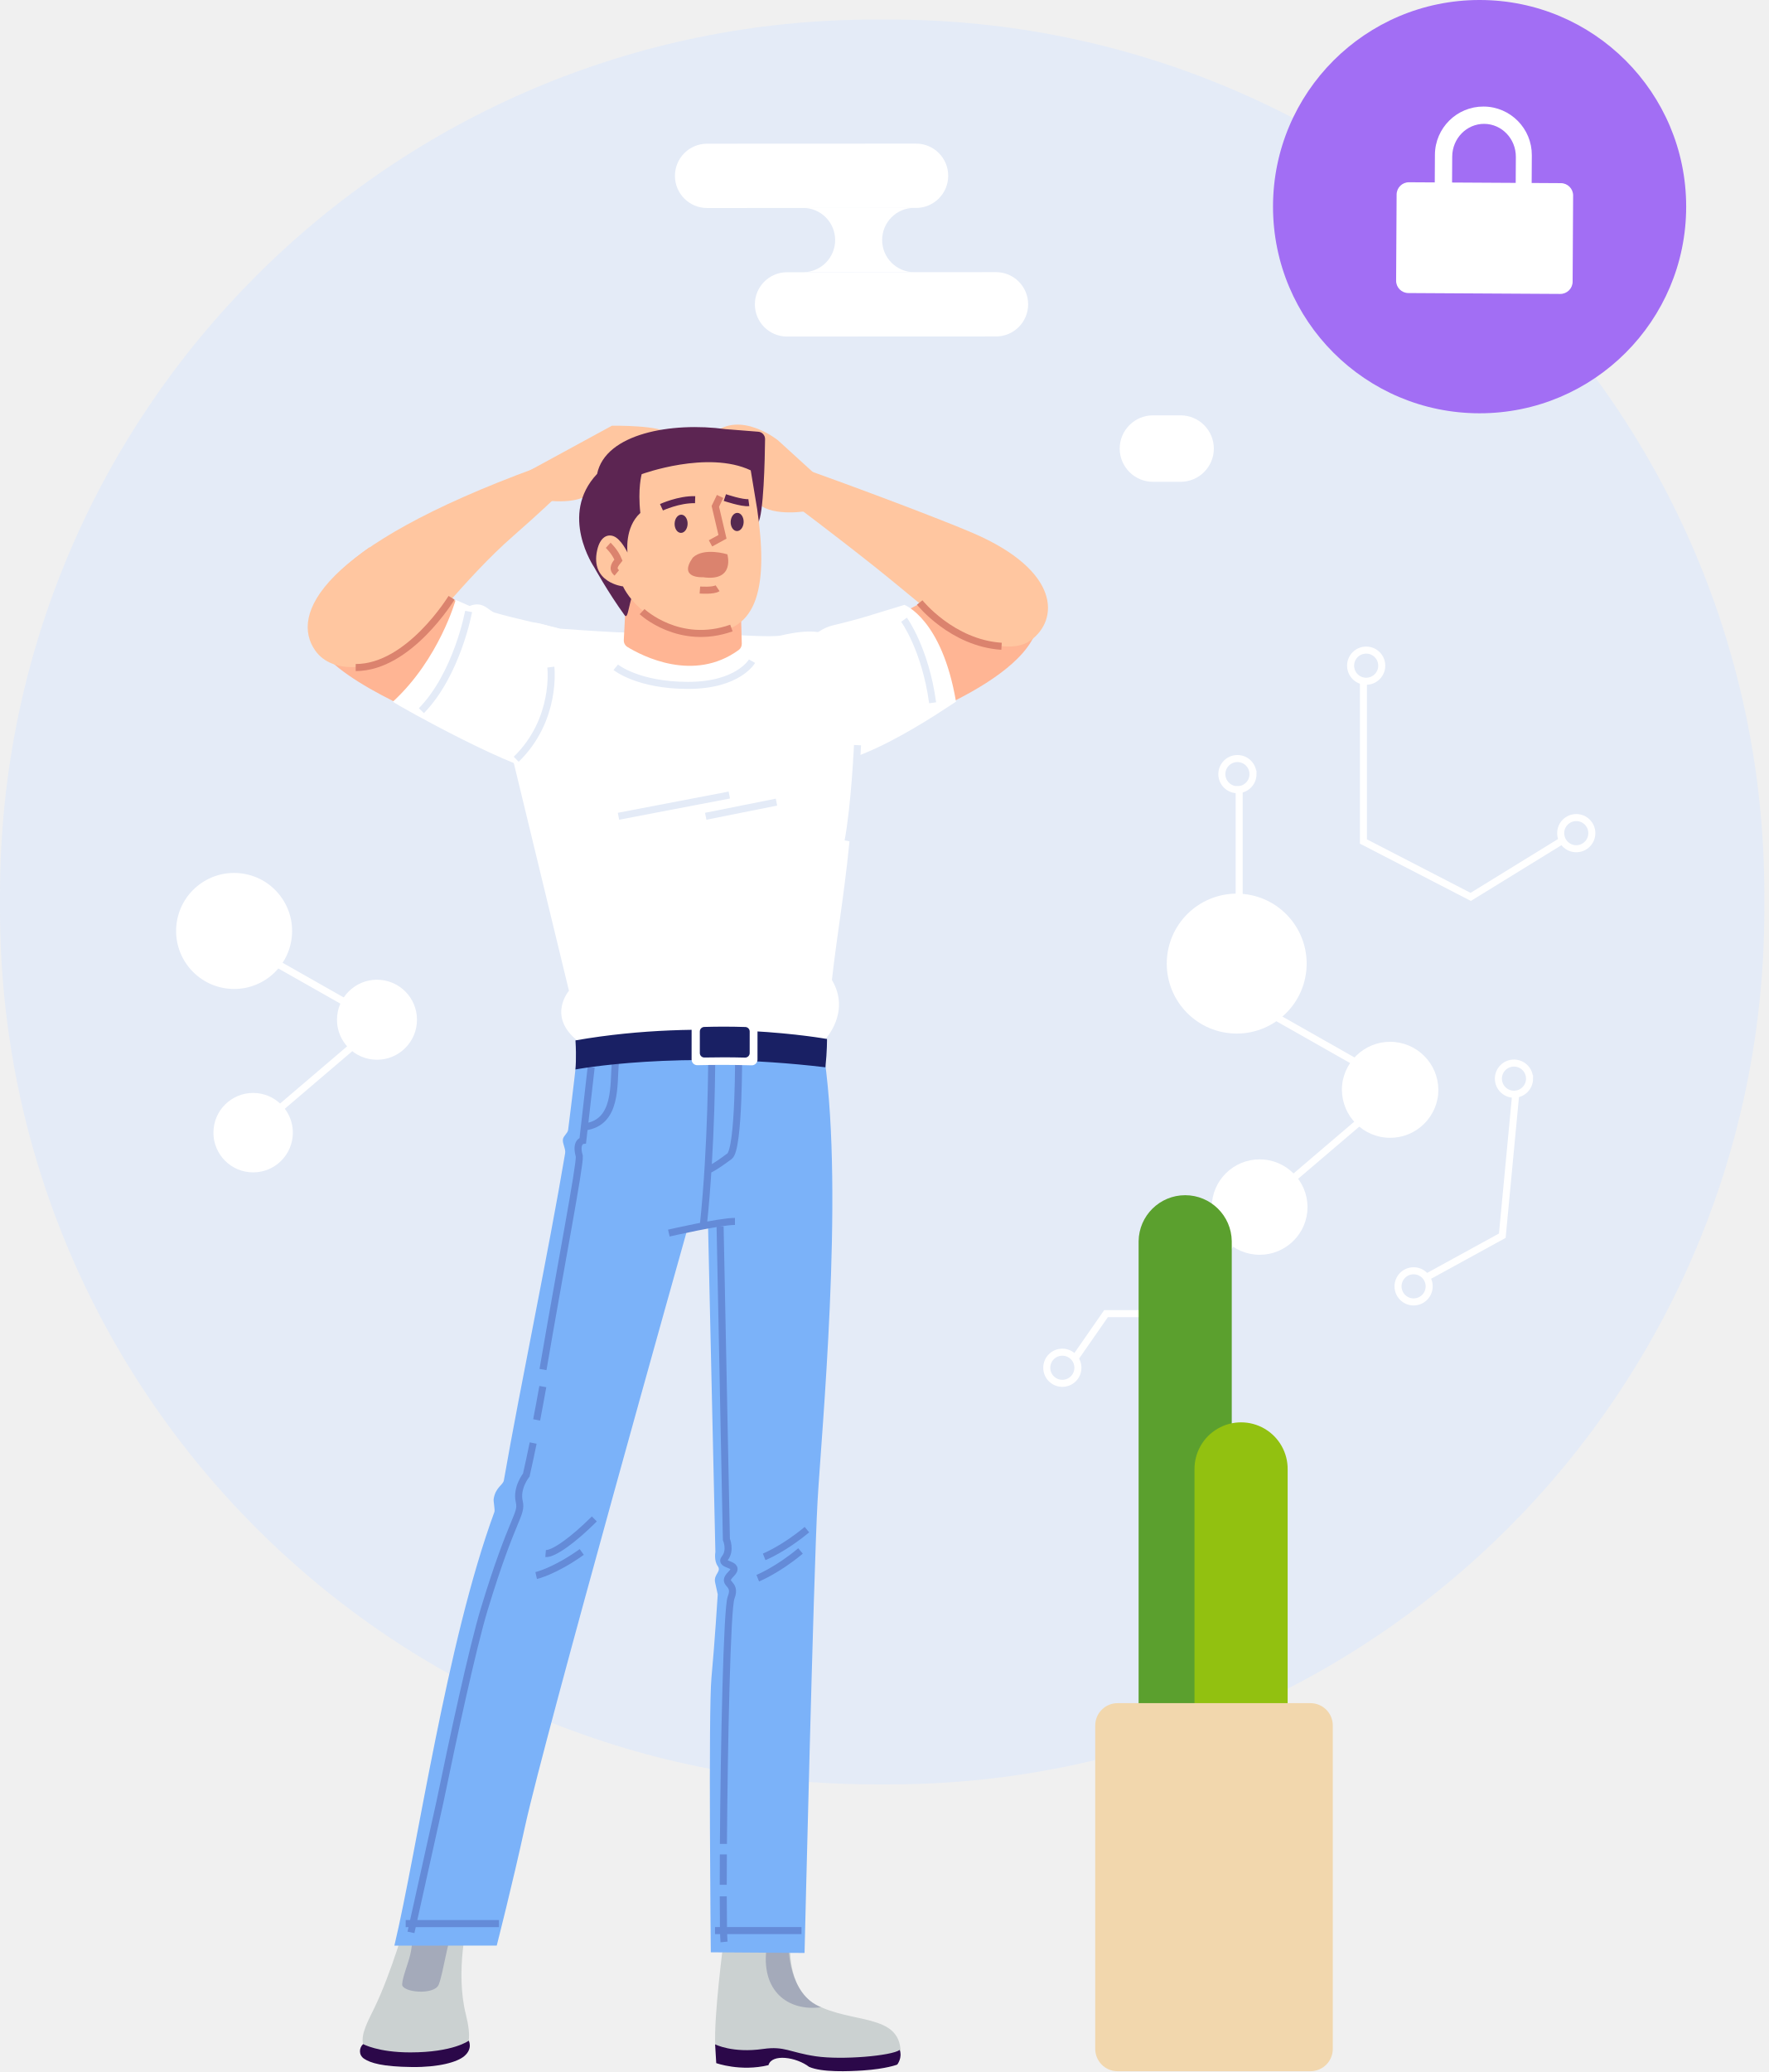
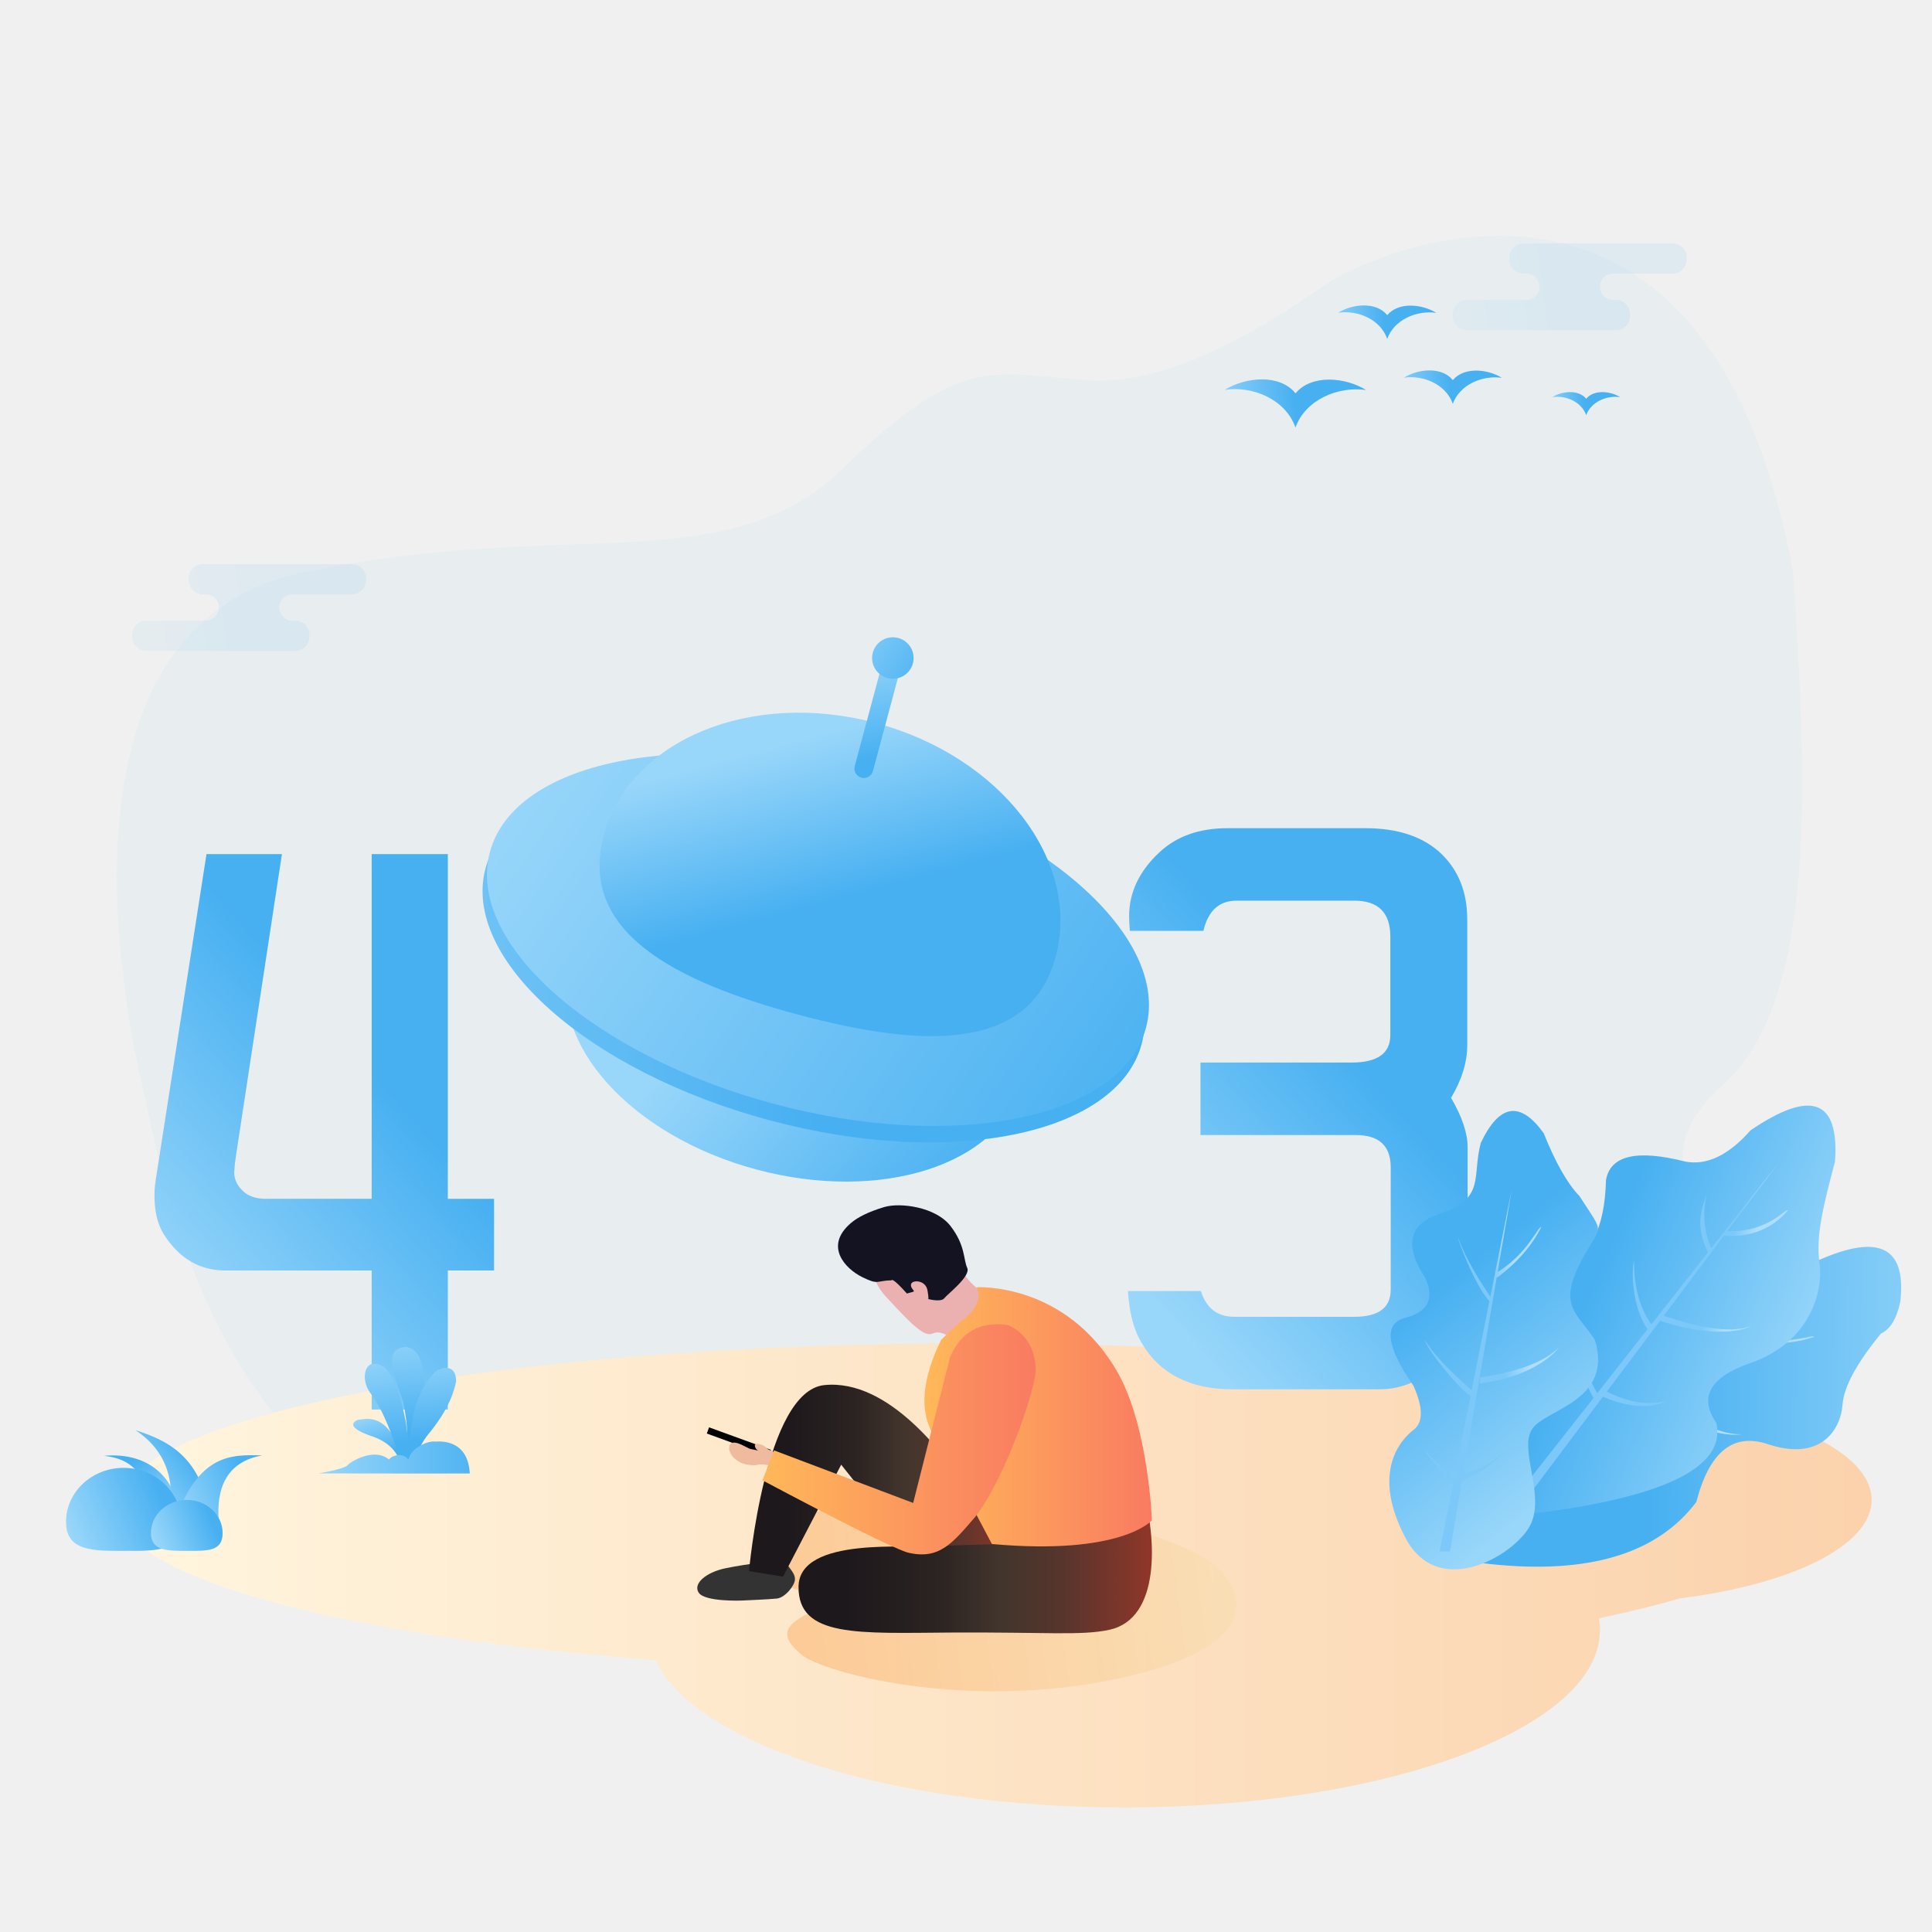
- <svg width="251" height="294">
-   <g fill="none" fillRule="evenodd">
-     <path d="M0 129.023v-2.084C0 58.364 55.591 2.774 124.165 2.774h2.085c68.574 0 124.165 55.59 124.165 124.165v2.084c0 68.575-55.59 124.166-124.165 124.166h-2.085C55.591 253.189 0 197.598 0 129.023" fill="#E4EBF7" />
-     <path d="M41.417 132.92a8.231 8.231 0 1 1-16.38-1.65 8.231 8.231 0 0 1 16.38 1.65" fill="#FFF" />
-     <path d="M38.652 136.36l10.425 5.91M49.989 148.505l-12.58 10.73" stroke="#FFF" strokeWidth="2" />
-     <path d="M41.536 161.28a5.636 5.636 0 1 1-11.216-1.13 5.636 5.636 0 0 1 11.216 1.13M59.154 145.261a5.677 5.677 0 1 1-11.297-1.138 5.677 5.677 0 0 1 11.297 1.138M100.36 29.516l29.66-.013a4.562 4.562 0 1 0-.004-9.126l-29.66.013a4.563 4.563 0 0 0 .005 9.126M111.705 47.754l29.659-.013a4.563 4.563 0 1 0-.004-9.126l-29.66.013a4.563 4.563 0 1 0 .005 9.126" fill="#FFF" />
-     <path d="M114.066 29.503V29.5l15.698-.007a4.563 4.563 0 1 0 .004 9.126l-15.698.007v-.002a4.562 4.562 0 0 0-.004-9.122M185.405 137.723c-.55 5.455-5.418 9.432-10.873 8.882-5.456-.55-9.432-5.418-8.882-10.873.55-5.455 5.418-9.432 10.873-8.882 5.455.55 9.432 5.418 8.882 10.873" fill="#FFF" />
-     <path d="M180.17 143.772l12.572 7.129M193.841 158.42L178.67 171.36" stroke="#FFF" strokeWidth="2" />
-     <path d="M185.55 171.926a6.798 6.798 0 1 1-13.528-1.363 6.798 6.798 0 0 1 13.527 1.363M204.12 155.285a6.848 6.848 0 1 1-13.627-1.375 6.848 6.848 0 0 1 13.626 1.375" fill="#FFF" />
-     <path d="M152.988 194.074a2.21 2.21 0 1 1-4.42 0 2.21 2.21 0 0 1 4.42 0zM225.931 118.217a2.21 2.21 0 1 1-4.421 0 2.21 2.21 0 0 1 4.421 0zM217.09 153.051a2.21 2.21 0 1 1-4.421 0 2.21 2.21 0 0 1 4.42 0zM177.84 109.842a2.21 2.21 0 1 1-4.422 0 2.21 2.21 0 0 1 4.421 0zM196.114 94.454a2.21 2.21 0 1 1-4.421 0 2.21 2.21 0 0 1 4.421 0zM202.844 182.523a2.21 2.21 0 1 1-4.42 0 2.21 2.21 0 0 1 4.42 0z" stroke="#FFF" strokeWidth="2" />
-     <path stroke="#FFF" strokeWidth="2" d="M215.125 155.262l-1.902 20.075-10.87 5.958M174.601 176.636l-6.322 9.761H156.98l-4.484 6.449M175.874 127.28V111.56M221.51 119.404l-12.77 7.859-15.228-7.86V96.668" />
-     <path d="M180.68 29.32C180.68 13.128 193.806 0 210 0c16.193 0 29.32 13.127 29.32 29.32 0 16.194-13.127 29.322-29.32 29.322-16.193 0-29.32-13.128-29.32-29.321" fill="#A26EF4" />
-     <path d="M221.45 41.706l-21.563-.125a1.744 1.744 0 0 1-1.734-1.754l.071-12.23a1.744 1.744 0 0 1 1.754-1.734l21.562.125c.964.006 1.74.791 1.735 1.755l-.071 12.229a1.744 1.744 0 0 1-1.754 1.734" fill="#FFF" />
-     <path d="M215.106 29.192c-.015 2.577-2.049 4.654-4.543 4.64-2.494-.014-4.504-2.115-4.489-4.693l.04-6.925c.016-2.577 2.05-4.654 4.543-4.64 2.494.015 4.504 2.116 4.49 4.693l-.04 6.925zm-4.53-14.074a6.877 6.877 0 0 0-6.916 6.837l-.043 7.368a6.877 6.877 0 0 0 13.754.08l.042-7.368a6.878 6.878 0 0 0-6.837-6.917zM167.566 68.367h-3.93a4.73 4.73 0 0 1-4.717-4.717 4.73 4.73 0 0 1 4.717-4.717h3.93a4.73 4.73 0 0 1 4.717 4.717 4.73 4.73 0 0 1-4.717 4.717" fill="#FFF" />
-     <path d="M168.214 248.838a6.611 6.611 0 0 1-6.61-6.611v-66.108a6.611 6.611 0 0 1 13.221 0v66.108a6.611 6.611 0 0 1-6.61 6.61" fill="#5BA02E" />
-     <path d="M176.147 248.176a6.611 6.611 0 0 1-6.61-6.61v-33.054a6.611 6.611 0 1 1 13.221 0v33.053a6.611 6.611 0 0 1-6.61 6.611" fill="#92C110" />
-     <path d="M185.994 293.89h-27.376a3.17 3.17 0 0 1-3.17-3.17v-45.887a3.17 3.17 0 0 1 3.17-3.17h27.376a3.17 3.17 0 0 1 3.17 3.17v45.886a3.17 3.17 0 0 1-3.17 3.17" fill="#F2D7AD" />
-     <path d="M81.972 147.673s6.377-.927 17.566-1.28c11.729-.371 17.57 1.086 17.57 1.086s3.697-3.855.968-8.424c1.278-12.077 5.982-32.827.335-48.273-1.116-1.339-3.743-1.512-7.536-.62-1.337.315-7.147-.149-7.983-.1l-15.311-.347s-3.487-.17-8.035-.508c-1.512-.113-4.227-1.683-5.458-.338-.406.443-2.425 5.669-1.97 16.077l8.635 35.642s-3.141 3.61 1.219 7.085" fill="#FFF" />
-     <path d="M75.768 73.325l-.9-6.397 11.982-6.52s7.302-.118 8.038 1.205c.737 1.324-5.616.993-5.616.993s-1.836 1.388-2.615 2.5c-1.654 2.363-.986 6.471-8.318 5.986-1.708.284-2.57 2.233-2.57 2.233" fill="#FFC6A0" />
-     <path d="M52.44 77.672s14.217 9.406 24.973 14.444c1.061.497-2.094 16.183-11.892 11.811-7.436-3.318-20.162-8.44-21.482-14.496-.71-3.258 2.543-7.643 8.401-11.76M141.862 80.113s-6.693 2.999-13.844 6.876c-3.894 2.11-10.137 4.704-12.33 7.988-6.224 9.314 3.536 11.22 12.947 7.503 6.71-2.651 28.999-12.127 13.227-22.367" fill="#FFB594" />
-     <path d="M76.166 66.36l3.06 3.881s-2.783 2.67-6.31 5.747c-7.103 6.195-12.803 14.296-15.995 16.44-3.966 2.662-9.754 3.314-12.177-.118-3.553-5.032.464-14.628 31.422-25.95" fill="#FFC6A0" />
-     <path d="M64.674 85.116s-2.34 8.413-8.912 14.447c.652.548 18.586 10.51 22.144 10.056 5.238-.669 6.417-18.968 1.145-20.531-.702-.208-5.901-1.286-8.853-2.167-.87-.26-1.611-1.71-3.545-.936l-1.98-.869zM128.362 85.826s5.318 1.956 7.325 13.734c-.546.274-17.55 12.35-21.829 7.805-6.534-6.94-.766-17.393 4.275-18.61 4.646-1.121 5.03-1.37 10.23-2.929" fill="#FFF" />
-     <path d="M78.18 94.656s.911 7.41-4.914 13.078" stroke="#E4EBF7" strokeWidth="1.051" strokeLinecap="round" strokeLinejoin="round" />
-     <path d="M87.397 94.68s3.124 2.572 10.263 2.572c7.14 0 9.074-3.437 9.074-3.437" stroke="#E4EBF7" strokeWidth=".932" strokeLinecap="round" strokeLinejoin="round" />
-     <path d="M117.184 68.639l-6.781-6.177s-5.355-4.314-9.223-.893c-3.867 3.422 4.463 2.083 5.653 4.165 1.19 2.082.848 1.143-2.083.446-5.603-1.331-2.082.893 2.975 5.355 2.091 1.845 6.992.955 6.992.955l2.467-3.851z" fill="#FFC6A0" />
-     <path d="M105.282 91.315l-.297-10.937-15.918-.027-.53 10.45c-.026.403.17.788.515.999 2.049 1.251 9.387 5.093 15.799.424.287-.21.443-.554.431-.91" fill="#FFB594" />
-     <path d="M107.573 74.24c.817-1.147.982-9.118 1.015-11.928a1.046 1.046 0 0 0-.965-1.055l-4.62-.365c-7.71-1.044-17.071.624-18.253 6.346-5.482 5.813-.421 13.244-.421 13.244s1.963 3.566 4.305 6.791c.756 1.041.398-3.731 3.04-5.929 5.524-4.594 15.899-7.103 15.899-7.103" fill="#5C2552" />
-     <path d="M88.426 83.206s2.685 6.202 11.602 6.522c7.82.28 8.973-7.008 7.434-17.505l-.909-5.483c-6.118-2.897-15.478.54-15.478.54s-.576 2.044-.19 5.504c-2.276 2.066-1.824 5.618-1.824 5.618s-.905-1.922-1.98-2.321c-.86-.32-1.897.089-2.322 1.98-1.04 4.632 3.667 5.145 3.667 5.145" fill="#FFC6A0" />
-     <path stroke="#DB836E" strokeWidth="1.145" strokeLinecap="round" strokeLinejoin="round" d="M100.843 77.099l1.701-.928-1.015-4.324.674-1.406" />
-     <path d="M105.546 74.092c-.022.713-.452 1.279-.96 1.263-.51-.016-.904-.607-.882-1.32.021-.713.452-1.278.96-1.263.51.016.904.607.882 1.32M97.592 74.349c-.022.713-.452 1.278-.961 1.263-.509-.016-.904-.607-.882-1.32.022-.713.452-1.279.961-1.263.51.016.904.606.882 1.32" fill="#552950" />
-     <path d="M91.132 86.786s5.269 4.957 12.679 2.327" stroke="#DB836E" strokeWidth="1.145" strokeLinecap="round" strokeLinejoin="round" />
-     <path d="M99.776 81.903s-3.592.232-1.44-2.79c1.59-1.496 4.897-.46 4.897-.46s1.156 3.906-3.457 3.25" fill="#DB836E" />
-     <path d="M102.88 70.6s2.483.84 3.402.715M93.883 71.975s2.492-1.144 4.778-1.073" stroke="#5C2552" strokeWidth="1.526" strokeLinecap="round" strokeLinejoin="round" />
-     <path d="M86.32 77.374s.961.879 1.458 2.106c-.377.48-1.033 1.152-.236 1.809M99.337 83.719s1.911.151 2.509-.254" stroke="#DB836E" strokeWidth="1.145" strokeLinecap="round" strokeLinejoin="round" />
-     <path d="M87.782 115.821l15.73-3.012M100.165 115.821l10.04-2.008" stroke="#E4EBF7" strokeWidth="1.051" strokeLinecap="round" strokeLinejoin="round" />
-     <path d="M66.508 86.763s-1.598 8.83-6.697 14.078" stroke="#E4EBF7" strokeWidth="1.114" strokeLinecap="round" strokeLinejoin="round" />
-     <path d="M128.31 87.934s3.013 4.121 4.06 11.785" stroke="#E4EBF7" strokeWidth="1.051" strokeLinecap="round" strokeLinejoin="round" />
-     <path d="M64.09 84.816s-6.03 9.912-13.607 9.903" stroke="#DB836E" strokeWidth=".795" strokeLinecap="round" strokeLinejoin="round" />
-     <path d="M112.366 65.909l-.142 5.32s5.993 4.472 11.945 9.202c4.482 3.562 8.888 7.455 10.985 8.662 4.804 2.766 8.9 3.355 11.076 1.808 4.071-2.894 4.373-9.878-8.136-15.263-4.271-1.838-16.144-6.36-25.728-9.73" fill="#FFC6A0" />
-     <path d="M130.532 85.488s4.588 5.757 11.619 6.214" stroke="#DB836E" strokeWidth=".75" strokeLinecap="round" strokeLinejoin="round" />
-     <path d="M121.708 105.73s-.393 8.564-1.34 13.612" stroke="#E4EBF7" strokeWidth="1.051" strokeLinecap="round" strokeLinejoin="round" />
-     <path d="M115.784 161.512s-3.57-1.488-2.678-7.14" stroke="#648BD8" strokeWidth="1.051" strokeLinecap="round" strokeLinejoin="round" />
-     <path d="M101.52 290.246s4.326 2.057 7.408 1.03c2.842-.948 4.564.673 7.132 1.186 2.57.514 6.925 1.108 11.772-1.269-.104-5.551-6.939-4.01-12.048-6.763-2.582-1.39-3.812-4.757-3.625-8.863h-9.471s-1.402 10.596-1.169 14.68" fill="#CBD1D1" />
-     <path d="M101.496 290.073s2.447 1.281 6.809.658c3.081-.44 3.74.485 7.479 1.039 3.739.554 10.802-.07 11.91-.9.415 1.108-.347 2.077-.347 2.077s-1.523.608-4.847.831c-2.045.137-5.843.293-7.663-.507-1.8-1.385-5.286-1.917-5.77-.243-3.947.958-7.41-.288-7.41-.288l-.16-2.667z" fill="#2B0849" />
-     <path d="M108.824 276.19h3.116s-.103 6.751 4.57 8.62c-4.673.624-8.62-2.32-7.686-8.62" fill="#A4AABA" />
-     <path d="M57.65 272.52s-2.122 7.47-4.518 12.396c-1.811 3.724-4.255 7.548 5.505 7.548 6.698 0 9.02-.483 7.479-6.648-1.541-6.164.268-13.296.268-13.296H57.65z" fill="#CBD1D1" />
-     <path d="M51.54 290.04s2.111 1.178 6.682 1.178c6.128 0 8.31-1.662 8.31-1.662s.605 1.122-.624 2.18c-1 .862-3.624 1.603-7.444 1.559-4.177-.049-5.876-.57-6.786-1.177-.831-.554-.692-1.593-.138-2.078" fill="#2B0849" />
-     <path d="M58.533 274.438s.034 1.529-.315 2.95c-.352 1.431-1.087 3.127-1.139 4.17-.058 1.16 4.57 1.592 5.194.035.623-1.559 1.303-6.475 1.927-7.306.622-.831-4.94-2.135-5.667.15" fill="#A4AABA" />
-     <path d="M100.885 277.015l13.306.092s1.291-54.228 1.843-64.056c.552-9.828 3.756-43.13.997-62.788l-12.48-.64-22.725.776s-.433 3.944-1.19 9.921c-.062.493-.677.838-.744 1.358-.075.582.42 1.347.318 1.956-2.35 14.003-6.343 32.926-8.697 46.425-.116.663-1.227 1.004-1.45 2.677-.04.3.21 1.516.112 1.785-6.836 18.643-10.89 47.584-14.2 61.551l14.528-.014s2.185-8.524 4.008-16.878c2.796-12.817 22.987-84.553 22.987-84.553l3-.517 1.037 46.1s-.223 1.228.334 2.008c.558.782-.556 1.117-.39 2.233l.39 1.784s-.446 7.14-.892 11.826c-.446 4.685-.092 38.954-.092 38.954" fill="#7BB2F9" />
-     <path d="M77.438 220.434c1.146.094 4.016-2.008 6.916-4.91M107.55 223.931s2.758-1.103 6.069-3.862" stroke="#648BD8" strokeWidth="1.051" strokeLinecap="round" strokeLinejoin="round" />
-     <path d="M108.459 220.905s2.759-1.104 6.07-3.863" stroke="#648BD8" strokeLinecap="round" strokeLinejoin="round" />
-     <path d="M76.099 223.557s2.608-.587 6.47-3.346M87.33 150.82c-.27 3.088.297 8.478-4.315 9.073M104.829 149.075s.11 13.936-1.286 14.983c-2.207 1.655-2.975 1.934-2.975 1.934M101.014 149.63s.035 12.81-1.19 24.245M94.93 174.965s7.174-1.655 9.38-1.655M75.671 204.754c-.316 1.55-.64 3.067-.973 4.535 0 0-1.45 1.822-1.003 3.756.446 1.934-.943 2.034-4.96 15.273-1.686 5.559-4.464 18.49-6.313 27.447-.078.38-4.018 18.06-4.093 18.423M77.043 196.743a313.269 313.269 0 0 1-.877 4.729M83.908 151.414l-1.19 10.413s-1.091.148-.496 2.23c.111 1.34-2.66 15.692-5.153 30.267M57.58 272.94h13.238" stroke="#648BD8" strokeWidth="1.051" strokeLinecap="round" strokeLinejoin="round" />
-     <path d="M117.377 147.423s-16.955-3.087-35.7.199c.157 2.501-.002 4.128-.002 4.128s14.607-2.802 35.476-.31c.251-2.342.226-4.017.226-4.017" fill="#192064" />
-     <path d="M107.511 150.353l.004-4.885a.807.807 0 0 0-.774-.81c-2.428-.092-5.04-.108-7.795-.014a.814.814 0 0 0-.784.81l-.003 4.88c0 .456.371.82.827.808a140.76 140.76 0 0 1 7.688.017.81.81 0 0 0 .837-.806" fill="#FFF" />
-     <path d="M106.402 149.426l.002-3.06a.64.64 0 0 0-.616-.643 94.135 94.135 0 0 0-5.834-.009.647.647 0 0 0-.626.643l-.001 3.056c0 .36.291.648.651.64 1.78-.04 3.708-.041 5.762.012.36.009.662-.279.662-.64" fill="#192064" />
-     <path d="M101.485 273.933h12.272M102.652 269.075c.006 3.368.04 5.759.11 6.47M102.667 263.125c-.009 1.53-.015 2.98-.016 4.313M102.204 174.024l.893 44.402s.669 1.561-.224 2.677c-.892 1.116 2.455.67.893 2.231-1.562 1.562.893 1.116 0 3.347-.592 1.48-.988 20.987-1.09 34.956" stroke="#648BD8" strokeWidth="1.051" strokeLinecap="round" strokeLinejoin="round" />
+ <svg xmlns="http://www.w3.org/2000/svg" xmlns:xlink="http://www.w3.org/1999/xlink" viewBox="0 0 1024 1024" width="300">
+   <defs>
+     <style>.cls-1{fill:#fff;fill-opacity:0;}.cls-2{fill:#47b0f1;opacity:0.05;}.cls-2,.cls-3,.cls-34,.cls-4{isolation:isolate;}.cls-3,.cls-4{opacity:0.1;}.cls-3{fill:url(#未命名的渐变_30);}.cls-4{fill:url(#未命名的渐变_30-2);}.cls-5{fill:url(#未命名的渐变_3);}.cls-6{fill:url(#未命名的渐变_30-3);}.cls-7{fill:url(#未命名的渐变_30-4);}.cls-8{fill:url(#未命名的渐变_30-5);}.cls-9{fill:url(#未命名的渐变_30-6);}.cls-10{fill:url(#未命名的渐变_30-7);}.cls-11{fill:url(#未命名的渐变_30-8);}.cls-12{fill:url(#未命名的渐变_30-9);}.cls-13{fill:url(#未命名的渐变_30-10);}.cls-14{fill:url(#未命名的渐变_12);}.cls-15{fill:url(#未命名的渐变_30-11);}.cls-16{fill:url(#未命名的渐变_30-12);}.cls-17{fill:url(#未命名的渐变_30-13);}.cls-18{fill:url(#未命名的渐变_30-14);}.cls-19{fill:url(#未命名的渐变_30-15);}.cls-20{fill:url(#未命名的渐变_30-16);}.cls-21{fill:url(#未命名的渐变_30-17);}.cls-22{fill:url(#未命名的渐变_30-18);}.cls-23{fill:url(#未命名的渐变_30-19);}.cls-24{fill:url(#未命名的渐变_30-20);}.cls-25{fill:url(#未命名的渐变_30-21);}.cls-26{fill:url(#未命名的渐变_30-22);}.cls-27{fill:url(#未命名的渐变_30-23);}.cls-28{fill:url(#未命名的渐变_30-24);}.cls-29{fill:url(#未命名的渐变_31);}.cls-30{fill:url(#未命名的渐变_30-25);}.cls-31{fill:url(#未命名的渐变_31-2);}.cls-32{fill:url(#未命名的渐变_30-26);}.cls-33{fill:url(#未命名的渐变_31-3);}.cls-34{opacity:0.4;fill:url(#未命名的渐变_32);}.cls-35{fill:#ebb0b0;}.cls-36{fill:#131322;}.cls-37{fill:#333;}.cls-38{fill:url(#未命名的渐变_34);}.cls-39{fill:url(#未命名的渐变_34-2);}.cls-40{fill:url(#未命名的渐变_36);}.cls-41{fill-rule:evenodd;}.cls-42{fill:#efba9e;}.cls-43{fill:url(#未命名的渐变_36-2);}</style>
+     <linearGradient id="未命名的渐变_30" x1="212.14" y1="933.32" x2="212.78" y2="933.35" gradientTransform="matrix(124, 0, 0, -46, -26252, 43255.93)" gradientUnits="userSpaceOnUse">
+       <stop offset="0" stop-color="#98d6fa" />
+       <stop offset="1" stop-color="#47b0f1" />
+     </linearGradient>
+     <linearGradient id="未命名的渐变_30-2" x1="212.14" y1="933.32" x2="212.78" y2="933.35" gradientTransform="matrix(124, 0, 0, -46, -25552, 43085.93)" xlink:href="#未命名的渐变_30" />
+     <linearGradient id="未命名的渐变_3" x1="213.77" y1="931.76" x2="214.77" y2="931.76" gradientTransform="matrix(930, 0, 0, -246, -198744, 230046.9)" gradientUnits="userSpaceOnUse">
+       <stop offset="0" stop-color="#fff5de" />
+       <stop offset="1" stop-color="#fbd2ac" />
+     </linearGradient>
+     <linearGradient id="未命名的渐变_30-3" x1="211.01" y1="934.89" x2="211.64" y2="934.91" gradientTransform="matrix(74.87, 0, 0, -25.58, -15158.72, 24124.51)" xlink:href="#未命名的渐变_30" />
+     <linearGradient id="未命名的渐变_30-4" x1="209.74" y1="936.45" x2="210.38" y2="936.47" gradientTransform="matrix(51.89, 0, 0, -17.72, -10147.3, 16802.7)" xlink:href="#未命名的渐变_30" />
+     <linearGradient id="未命名的渐变_30-5" x1="209.74" y1="936.45" x2="210.38" y2="936.47" gradientTransform="matrix(51.89, 0, 0, -17.72, -10182.09, 16768.22)" xlink:href="#未命名的渐变_30" />
+     <linearGradient id="未命名的渐变_30-6" x1="207.92" y1="938.7" x2="208.55" y2="938.72" gradientTransform="matrix(35.97, 0, 0, -12.29, -6661.82, 11746.33)" xlink:href="#未命名的渐变_30" />
+     <linearGradient id="未命名的渐变_30-7" x1="213.02" y1="931.26" x2="213.41" y2="931.82" gradientTransform="matrix(180, 0, 0, -294.41, -38224.14, 274895.85)" xlink:href="#未命名的渐变_30" />
+     <linearGradient id="未命名的渐变_30-8" x1="213.43" y1="931.63" x2="214.09" y2="931.42" gradientTransform="matrix(0, 248, 160, 0, -148632.29, -52423.42)" xlink:href="#未命名的渐变_30" />
+     <linearGradient id="未命名的渐变_30-9" x1="212.83" y1="931.42" x2="213.87" y2="931.57" gradientTransform="matrix(0, 360, 180, 0, -167250.51, -76483.16)" xlink:href="#未命名的渐变_30" />
+     <linearGradient id="未命名的渐变_30-10" x1="213.36" y1="931.66" x2="214.46" y2="931.46" gradientTransform="matrix(0, 360, 180, 0, -167248.18, -76491.85)" xlink:href="#未命名的渐变_30" />
+     <linearGradient id="未命名的渐变_12" x1="213.3" y1="931.84" x2="213.61" y2="931.49" gradientTransform="matrix(239.55, 64.19, 41.41, -154.55, -89295.59, 130726.9)" gradientUnits="userSpaceOnUse">
+       <stop offset="0" stop-color="#98d6fa" />
+       <stop offset="1" stop-color="#47b0f1" />
+     </linearGradient>
+     <linearGradient id="未命名的渐变_30-11" x1="191.46" y1="932.49" x2="191.52" y2="931.54" gradientTransform="matrix(9.66, 2.59, 17.08, -63.75, -17302.86, 59292.27)" xlink:href="#未命名的渐变_30" />
+     <linearGradient id="未命名的渐变_30-12" x1="202.57" y1="933.34" x2="205.29" y2="932.39" gradientTransform="matrix(21.25, 5.69, 5.69, -21.25, -9174.32, 19009.78)" xlink:href="#未命名的渐变_30" />
+     <linearGradient id="未命名的渐变_30-13" x1="213.02" y1="931.26" x2="213.4" y2="931.83" gradientTransform="matrix(180, 0, 0, -297.4, -37708.14, 277672.78)" xlink:href="#未命名的渐变_30" />
+     <linearGradient id="未命名的渐变_30-14" x1="209.44" y1="933.56" x2="209.04" y2="934.33" gradientTransform="matrix(40.38, 0, 0, -36.25, -8372.81, 34644.73)" xlink:href="#未命名的渐变_30" />
+     <linearGradient id="未命名的渐变_30-15" x1="208.91" y1="932.9" x2="209.47" y2="933.41" gradientTransform="matrix(40.64, 0, 0, -50, -8411.77, 47442.49)" xlink:href="#未命名的渐变_30" />
+     <linearGradient id="未命名的渐变_30-16" x1="209.46" y1="933.63" x2="210.31" y2="933.93" gradientTransform="matrix(46.95, 0, 0, -36.71, -9740.84, 35073.15)" xlink:href="#未命名的渐变_30" />
+     <linearGradient id="未命名的渐变_30-17" x1="210.5" y1="933.26" x2="211.35" y2="933.52" gradientTransform="matrix(61, 0, 0, -44, -12805, 41871.15)" xlink:href="#未命名的渐变_30" />
+     <linearGradient id="未命名的渐变_30-18" x1="208.38" y1="934.55" x2="209.23" y2="934.8" gradientTransform="matrix(38, 0, 0, -27, -7838, 26046.03)" xlink:href="#未命名的渐变_30" />
+     <linearGradient id="未命名的渐变_30-19" x1="206.13" y1="935.52" x2="206.41" y2="934.66" gradientTransform="matrix(26.15, 0, 0, -25.6, -5193.95, 24698.19)" xlink:href="#未命名的渐变_30" />
+     <linearGradient id="未命名的渐变_30-20" x1="205.12" y1="933.62" x2="205.17" y2="932.72" gradientTransform="matrix(22.89, 0, 0, -55.89, -4491.28, 52896.3)" xlink:href="#未命名的渐变_30" />
+     <linearGradient id="未命名的渐变_30-21" x1="202.23" y1="933.48" x2="202.25" y2="932.58" gradientTransform="matrix(17.45, 0, 0, -61.12, -3312.56, 57758.27)" xlink:href="#未命名的渐变_30" />
+     <linearGradient id="未命名的渐变_30-22" x1="205.85" y1="933.71" x2="205.91" y2="932.81" gradientTransform="matrix(24.86, 0, 0, -52.9, -4889.55, 50108.37)" xlink:href="#未命名的渐变_30" />
+     <linearGradient id="未命名的渐变_30-23" x1="211.33" y1="936.68" x2="212.46" y2="936.68" gradientTransform="matrix(80, 0, 0, -17.01, -16737, 16706.48)" xlink:href="#未命名的渐变_30" />
+     <linearGradient id="未命名的渐变_30-24" x1="214.58" y1="932.13" x2="215.22" y2="932.2" gradientTransform="matrix(-269.22, 47.47, -27.01, -153.15, 83994.06, 133295.27)" xlink:href="#未命名的渐变_30" />
+     <linearGradient id="未命名的渐变_31" x1="217.29" y1="931.06" x2="217.46" y2="930.99" gradientTransform="translate(-114497.85 137997.39) rotate(-135) scale(71.08 191.9)" gradientUnits="userSpaceOnUse">
+       <stop offset="0.03" stop-color="#afdef9" />
+       <stop offset="1" stop-color="#7cc9f9" />
+     </linearGradient>
+     <linearGradient id="未命名的渐变_30-25" x1="215.14" y1="931.63" x2="215.68" y2="931.87" gradientTransform="translate(44752.42 202726.53) rotate(180) scale(203.58 216.82)" xlink:href="#未命名的渐变_30" />
+     <linearGradient id="未命名的渐变_31-2" x1="217.49" y1="931.52" x2="217.63" y2="931.46" gradientTransform="matrix(-64.64, -31.53, 95, -194.77, -73514.77, 188972.42)" xlink:href="#未命名的渐变_31" />
+     <linearGradient id="未命名的渐变_30-26" x1="216.3" y1="931.36" x2="216.51" y2="931.93" gradientTransform="translate(24742.61 227069.33) rotate(180) scale(110.66 242.94)" xlink:href="#未命名的渐变_30" />
+     <linearGradient id="未命名的渐变_31-3" x1="217.28" y1="931.99" x2="217.45" y2="931.92" gradientTransform="translate(16251.62 179548.1) rotate(180) scale(71.08 191.9)" xlink:href="#未命名的渐变_31" />
+     <linearGradient id="未命名的渐变_32" x1="214.79" y1="932.46" x2="215.79" y2="932.46" gradientTransform="matrix(-249.25, 35.03, -15.45, -109.92, 68593.58, 95797.85)" gradientUnits="userSpaceOnUse">
+       <stop offset="0" stop-color="#f5dda7" />
+       <stop offset="1" stop-color="#fa9a41" />
+     </linearGradient>
+     <linearGradient id="未命名的渐变_34" x1="216.37" y1="932.2" x2="215.5" y2="932.2" gradientTransform="translate(31223.68 103857.23) rotate(180) scale(142.38 110.56)" gradientUnits="userSpaceOnUse">
+       <stop offset="0" stop-color="#1d181c" />
+       <stop offset="0.3" stop-color="#2c2422" />
+       <stop offset="0.5" stop-color="#42352c" />
+       <stop offset="0.7" stop-color="#57352c" />
+       <stop offset="1" stop-color="#923629" />
+     </linearGradient>
+     <linearGradient id="未命名的渐变_34-2" x1="216.01" y1="932.56" x2="215.14" y2="932.56" gradientTransform="translate(40905.58 72517.44) rotate(180) scale(187.29 76.87)" xlink:href="#未命名的渐变_34" />
+     <linearGradient id="未命名的渐变_36" x1="216.78" y1="932.04" x2="215.78" y2="932.04" gradientTransform="translate(26622.77 128809.09) rotate(180) scale(120.55 137.39)" gradientUnits="userSpaceOnUse">
+       <stop offset="0" stop-color="#ffb859" />
+       <stop offset="1" stop-color="#f97b61" />
+     </linearGradient>
+     <linearGradient id="未命名的渐变_36-2" x1="216.48" y1="932.13" x2="215.48" y2="932.13" gradientTransform="translate(31735.42 114466.32) rotate(180) scale(144.73 121.98)" xlink:href="#未命名的渐变_36" />
+   </defs>
+   <g id="图层_2">
+     <g id="图层_1-2">
+       <g id="_403">
+         <rect id="矩形" class="cls-1" width="1024" height="1024" />
+         <g id="背景">
+           <path id="路径-58" class="cls-2" d="M76.8,581.77c-7.68-33.1-57.62-248.62,83.6-278.26s224.65,4.88,286.7-55.46,77.52-50.44,128.49-46.45S685.63,162,705.47,149,904.53,51.69,950.35,303.51c7.24,108.87,13.26,227-37.44,271.73s.93,84.91,37.44,89.38S933.28,745.53,849,778.9C792.88,804.06,430.19,876.18,213,802,108.11,757.12,84.47,614.86,76.8,581.77Z" />
+           <path id="形状结合" class="cls-3" d="M158,329v.15a7.51,7.51,0,0,1,6,7.35v1a7.5,7.5,0,0,1-7.5,7.5h-79a7.5,7.5,0,0,1-7.5-7.5v-1a7.5,7.5,0,0,1,7.5-7.5H109a7,7,0,0,0,7-6.76V322a7,7,0,0,0-6.76-7H106v-.15a7.5,7.5,0,0,1-6-7.35v-1a7.5,7.5,0,0,1,7.5-7.5h79a7.5,7.5,0,0,1,7.5,7.5v1a7.5,7.5,0,0,1-7.5,7.5H155a7,7,0,0,0-7,6.76V322a7,7,0,0,0,6.76,7H158Z" />
+           <path id="形状结合-2" class="cls-4" d="M858,159v.15a7.51,7.51,0,0,1,6,7.35v1a7.5,7.5,0,0,1-7.5,7.5h-79a7.5,7.5,0,0,1-7.5-7.5v-1a7.5,7.5,0,0,1,7.5-7.5H809a7,7,0,0,0,7-6.76V152a7,7,0,0,0-6.76-7H806v-.15a7.5,7.5,0,0,1-6-7.35v-1a7.5,7.5,0,0,1,7.5-7.5h79a7.5,7.5,0,0,1,7.5,7.5v1a7.5,7.5,0,0,1-7.5,7.5H855a7,7,0,0,0-7,6.76V152a7,7,0,0,0,6.76,7H858Z" />
+           <path id="形状结合-3" class="cls-5" d="M514.52,712c131.1,0,249.26,10.79,331.78,28,80.76.65,145.7,25,145.7,55,0,24.23-42.45,44.8-101.39,52.13-13,3.75-27.41,7.3-43.16,10.62A35.34,35.34,0,0,1,848,864c0,51.91-112.82,94-252,94-124.65,0-228.17-33.76-248.41-78.11C180.2,867.13,62,835.72,62,799,62,751,264.37,712,514.52,712Z" />
+           <g id="大雁">
+             <path id="路径" class="cls-6" d="M686.61,226.65v-.1c-5.33-15-22.7-22.11-37.44-19.93,10.93-6.79,29-8.6,37.44,1.82v.09c8.46-10.33,26.59-8.61,37.43-1.82-14.72-2.08-32.09,5-37.43,19.93Z" />
+             <path id="路径-2" class="cls-7" d="M770,214.11V214c-3.7-10.42-15.73-15.31-25.94-13.81,7.57-4.71,20.07-6,25.94,1.26v.06c5.87-7.16,18.44-6,26-1.26-10.21-1.44-22.24,3.46-26,13.82Z" />
+             <path id="路径-3" class="cls-8" d="M735.24,179.63v-.06c-3.7-10.43-15.73-15.32-26-13.82,7.58-4.71,20.08-6,26,1.26v.06c5.87-7.15,18.43-6,26-1.25-10.22-1.45-22.24,3.45-26,13.81Z" />
+             <path id="路径-4" class="cls-9" d="M840.72,220.07v0c-2.56-7.23-10.9-10.63-18-9.58,5.25-3.26,13.91-4.14,18,.87v0c4.08-5,12.78-4.13,18-.87C851.63,209.49,843.29,212.89,840.72,220.07Z" />
+           </g>
+         </g>
+         <g id="_404">
+           <path id="_4" class="cls-10" d="M237.36,747.09v-73.7h24.5v-38h-24.5V452.68H197v182.7H140.71q-6.75,0-11-3.27-5.59-4.64-5.59-10.81a86.53,86.53,0,0,1,1-9.07h0l24.31-159.55H109.45l-27,173.25a52.79,52.79,0,0,0-.58,7.72q0,12.74,5,20.64,12.15,19.1,32.61,19.1H197v73.7Z" />
+           <g id="编组-71">
+             <ellipse id="椭圆形" class="cls-11" cx="421.62" cy="542.58" rx="80" ry="124" transform="translate(-211.59 809.41) rotate(-75)" />
+             <ellipse id="椭圆形备份-7" class="cls-12" cx="431.2" cy="506.84" rx="90" ry="180" transform="translate(-169.97 792.17) rotate(-75)" />
+             <ellipse id="椭圆形备份-8" class="cls-13" cx="433.53" cy="498.15" rx="90" ry="180" transform="translate(-159.85 787.98) rotate(-75)" />
+             <path id="椭圆形-2" class="cls-14" d="M422.92,537.75C489.07,555.48,546,557.61,559.54,507s-29.06-106-95.21-123.77-130.77,9-144.34,59.59S356.77,520,422.92,537.75Z" />
+             <path id="矩形-2" class="cls-15" d="M473.65,348.43h0a5,5,0,0,1,3.53,6.12l-14.49,54.1a5,5,0,0,1-6.13,3.53h0a5,5,0,0,1-3.53-6.12L467.52,352A5,5,0,0,1,473.65,348.43Z" />
+             <circle id="椭圆形-3" class="cls-16" cx="473.23" cy="348.77" r="11" />
+           </g>
+           <path id="_3" class="cls-17" d="M597.86,684.28h38.62q4.29,13.65,17.74,13.65H717.8q19.31,0,19.31-14.43V618.75q0-17.16-18.53-17.16h-82.3V563.17h80.15q20.49,0,20.48-14.62V496.48q0-19.11-19.11-19.11H655.39q-13.85,0-17.55,16h-39q-.39-4.49-.39-7.8,0-18.92,16.19-33.94,13.65-12.67,35.88-12.67h73.13q26.13,0,40.37,13.65,13.65,13.26,13.65,34.71V554q0,13.46-8.58,27.88,8.77,15,8.77,26.14v80.15q0,20.48-13.26,33.35-15.4,14.82-33.15,14.82h-78.2q-33.74,0-48.17-24.57Q598.84,701.43,597.86,684.28Z" />
+         </g>
+         <g id="石头">
+           <path id="路径-38" class="cls-18" d="M77.4,807.52q4.35-33.32-22.4-35.89c24.14-2.3,40.12,12.39,40.38,35.89Q87.88,807.78,77.4,807.52Z" />
+           <path id="路径-39" class="cls-19" d="M89.12,807.65Q96.19,774,71.73,758c20.82,6.57,35.78,16.44,40.64,49.65A190.3,190.3,0,0,1,89.12,807.65Z" />
+           <path id="路径-40" class="cls-20" d="M116.07,808q-3.13-31.95,22.93-36.61c-16.11-.4-34.09-1.48-46.95,36.61Q108.4,807.47,116.07,808Z" />
+           <path id="椭圆形-4" class="cls-21" d="M66.41,822c16.85,0,29.59.41,29.59-15.39S82.34,778,65.5,778,35,790.81,35,806.61,49.57,822,66.41,822Z" />
+           <path id="椭圆形备份-6" class="cls-22" d="M99.57,822c10.49,0,18.43.25,18.43-9.44S109.49,795,99,795s-19,7.86-19,17.56S89.07,822,99.57,822Z" />
+         </g>
+         <g id="草">
+           <path id="路径-43" class="cls-23" d="M212.91,777.63q-2.52-11.46-14.71-16c-9.28-3-14.37-6.53-8.56-9.1,4.9-.39,15.36-4.21,23.27,18.61A13.09,13.09,0,0,1,212.91,777.63Z" />
+           <path id="路径-44" class="cls-24" d="M213.32,778.84q-7.33-27.36-16.66-40c-4.56-5.73-4.24-13.94,0-15.8C201,722.6,209,721.85,215,753.29c.39,2.16,2.51,14.82,0,23A5.12,5.12,0,0,1,213.32,778.84Z" />
+           <path id="路径-45" class="cls-25" d="M214.45,774.72q3.31-12.24-.85-32c-4.24-12.74-11.47-28.41,1.72-28.77,5.35.73,11.81,6.34,9.37,34.29-1.49,11.28-4.08,18-6.79,26.43A3.92,3.92,0,0,1,214.45,774.72Z" />
+           <path id="路径-46" class="cls-26" d="M217,777.89q-1.34-34.62,12.67-49.7c2.52-3.35,12.11-6.5,12.08,4-1,4.52-3.15,14.19-15.5,28.93-4.07,5.32-6.74,13.09-6.77,14.92C219.49,777.28,218.67,777.89,217,777.89Z" />
+           <path id="路径-47" class="cls-27" d="M169,780.94q13.86-2.58,15.29-4.39c1.43-1.8,14-9.54,21.85-3,1.71-2.2,7.18-3.9,10.32,0,1.43-6.16,10.37-10.11,14.26-9.47,4.38-.34,17.31-.2,18.28,16.88Q243.71,781.06,169,780.94Z" />
+         </g>
+         <g id="绿植">
+           <path id="路径-61" class="cls-28" d="M963.2,668.24q49-22,44,21.64-2.84,13.54-10.24,16.92-19.26,23.46-20.37,37.61c-1.11,14.14-12.11,30.17-39.66,21q-27.56-9.17-37.84,30.68Q868.07,837.26,790,829t9.94-72q23.92-9.43,36.53-11.67t12.36-27.51q0-15.82,22.92-23.11T891,671.56q15.22-22.42,36.33-6.4T963.2,668.24Z" />
+           <path id="形状结合-4" class="cls-29" d="M964.74,683.35l-48.28,32.22q3.69-19.37,8.82-31.4c5.07-11.87-10.59,19.79-10.8,32.72l-40.24,26.86.11-.15q-1.67-25.94,1.34-36.21c-2.69,3.6-5.55,29.38-4,38l-37,24.71.34-.42s-1.9-14.27-.22-21.47c-1.67,2-2.78,17-2.3,23.34L802,792l3.87,3.87,31.54-22.33c8.52,5,20.21,5.79,25.86,5.27q-15.66-1.44-22.89-7.2a13.2,13.2,0,0,1-2.5,1.6l88.82-62.89a8.77,8.77,0,0,0-.56.68q19.74,2.79,35.44-2.38c-.84-1.67-14.75,4.84-33.12.45ZM923.4,760.21q-15.81.45-41.17-18.27a23.15,23.15,0,0,1-2.22,2.21C896,756.77,913.13,761.74,923.4,760.21Z" />
+           <path id="路径-65" class="cls-30" d="M927.8,599.12q48.26-32.83,44.79,16.51c-6.19,23.57-10.25,39.33-8.22,53.77s-4.32,41.75-36.57,53q-32.25,11.21-18.11,31.79,7.09,31.62-78.23,45.38c-85.32,13.77-65-17.87-43.06-52.16,15.87-15.88,18-25.58,18-37.72s-11.62-32,21.76-40.24q22-5,23.05-44,3.46-19.59,42-9.8Q910.33,618.93,927.8,599.12Z" />
+           <path id="形状结合-5" class="cls-31" d="M942.44,616.59l-35.44,45-.07-.17a44.63,44.63,0,0,1-2.35-28.28l.08-.31,0,0c-2.33,7.27-6.81,15.94.61,30.93l-30,38.18-.2-.27q-9-12.72-9-33.45c-1.38,4.29-1.41,24,7.16,36.26L846.62,738.4c-1.68-2.61-5.88-10-5.88-18.16-.89,5.65-1,13.22,3.9,20.68l-39.27,49.92h6.23l38-50.55c18.38,7.85,28.69,4.56,33.8,2.26q-14.94,3.66-31.71-5l28.86-38.44c-.15.3-.32.6-.5.92,19.21,6.73,39.16,7.52,48.37,2.73q-14.8,5.58-47-5.55l.44.15L914,654.47l-.18.51q21.2,1.31,33.84-13.48c-1.33-1.3-10.35,11.8-32.14,11Z" />
+           <path id="路径-96" class="cls-32" d="M818.17,600.59q-18.63-25.89-33.35,5.26c-4.76,17.94,2.76,29.35-21.82,37.5q-24.57,8.16-7.44,34.15,7.17,16.35-10.57,20.91t4.26,36.22q7.63,17.36,0,23.2c-7.62,5.84-22.28,23.35-4.26,57.39s60.46,7.6,66.82-8.4-6.36-38.05,0-49,43.46-14.71,33.55-47.52c-8.25-13.42-19.73-17.3-8.2-40.16s14.46-13.67,0-36.19Q827.7,624.26,818.17,600.59Z" />
+           <path id="形状结合-6" class="cls-33" d="M801.27,630.35l-11.35,56.91q-11.1-16.29-16-28.43c-4.81-12,6.51,21.48,15.5,30.77L780,737.05l0-.19q-19.51-17.16-24.65-26.55c.64,4.45,16.84,24.7,24.09,29.7l-8.7,43.65-.05-.54s-11.45-8.74-15.34-15c.25,2.61,10,13.95,14.87,18.13l-7.18,36h5.47L775,784.16c9.59-2.47,18.39-10.2,22-14.57q-12.09,10.06-21.27,11.11a13,13,0,0,1-.64,2.89l18.33-107.27c0,.29.05.59.09.88q15.93-12,23.37-26.75c-1.77-.58-7,13.85-23.09,23.73Zm25.12,83.57q-10.86,11.51-42,16.19a23.4,23.4,0,0,1,0,3.14C804.57,730.88,820.21,722.27,826.39,713.92Z" />
+         </g>
+         <g id="人物">
+           <path id="路径-5" class="cls-34" d="M419.38,841.5c22.34,7,13.44,11.18,6,15.29-13.64,7.54-7.51,14.14-.57,20.21,10.27,9,86.93,30.63,170,12.22,77.51-17.16,65.83-48,45.91-62-16-11.24-86-36.74-165.94-31.23-48.12,3.3-68.78,11.56-72.79,17.93C395.42,824.47,394.51,833.71,419.38,841.5Z" />
+           <path id="路径-6" class="cls-35" d="M523,685.94c-6.45-3-12.69-9.81-13.65-14.79s-9.51-28.74-29.33-24.23-23.49,26.26-10.51,40.29,20.27,21.74,24.83,19.57,9.78,2.22,12.86,5,14.56-18.52,14.56-18.52l3.31-4.1Z" />
+           <path id="路径-7" class="cls-36" d="M451,648.24c-14.36,12.28-3,24.16,5.9,28.6s7.53,1.9,15.68,1.75c0,0,0-2.06,8.1,7l3.38-.95c1.22-.4-1.81-1.84-1.15-4.09s7.72-2.27,8.69,3.46.16,4.45.16,4.45,6.92,1.93,8.73-.37,14.19-11.7,12.15-16.1-.92-11.81-8.76-22.07-26.78-12.69-35.24-10.15S454.59,645.18,451,648.24Z" />
+           <path id="路径-8" class="cls-37" d="M415.89,827.05c2.93,5,5.56,6.73,5.44,10.11s-5.37,9.7-9.61,10.11c-5.36.52-14.68.83-17.3,1s-20.66.66-24-4,3.37-10.9,14.51-13.15,27.4-4.16,27.4-4.16Z" />
+           <path id="Fill-1706" class="cls-38" d="M513.46,789.89c-12.13-17.86-42.17-59.24-76.57-55.76C405.42,737.3,397,832.72,397,832.72l18,2.93,30.85-59.34L500,844.48l39.43-15.16Z" />
+           <path id="Fill-1708" class="cls-39" d="M605.58,788.8c7.71,27,9.44,69.09-17.49,75-14.83,3.26-34.1,1.18-83.91,1.48C455,865.59,423,868,423.24,841s59.89-20.16,72.64-21.35,71.75-1.78,71.75-1.78Z" />
+           <path id="Fill-1709" class="cls-40" d="M498.84,710.08s3.27-3.19,10.44-9.64c13.63-10,8.38-18.18,8.38-18.18s47.39-2.83,74.69,45.15c16.44,28.9,18.18,78.4,18.18,78.4s-16,18.77-84.8,12.54c0,0-20.66-39.33-31.33-58.3Q483.72,741.08,498.84,710.08Z" />
+           <polygon id="矩形-3" class="cls-41" points="375.82 756.52 408.59 768.45 407.4 771.73 374.63 759.8 375.82 756.52" />
+           <path id="路径-50备份" class="cls-42" d="M414.29,771.71q-3.45-1.79-7.28-3.63a11.56,11.56,0,0,0-3.06-2.26q-4-1.22-3.87.4a3.29,3.29,0,0,0,1.7,2.59l-4.47-.95-4.24-2.11q-6.75-3.16-6.64,2.39c.91,4.15,5.34,8.74,14.12,8.43q3.12-1,8.51.48Z" />
+           <path id="路径-3-2" class="cls-43" d="M410.27,768.73,484,796.59l19.54-77.28q8.78-20.23,30.8-17c10.43,4.78,15.22,14.73,14.42,25.52s-16.23,56.06-31.91,76.2c-11.87,13.66-19,23.12-36.12,18.75q-13.23-4.53-76.61-38.19Z" />
+         </g>
+       </g>
+     </g>
  </g>
</svg>
